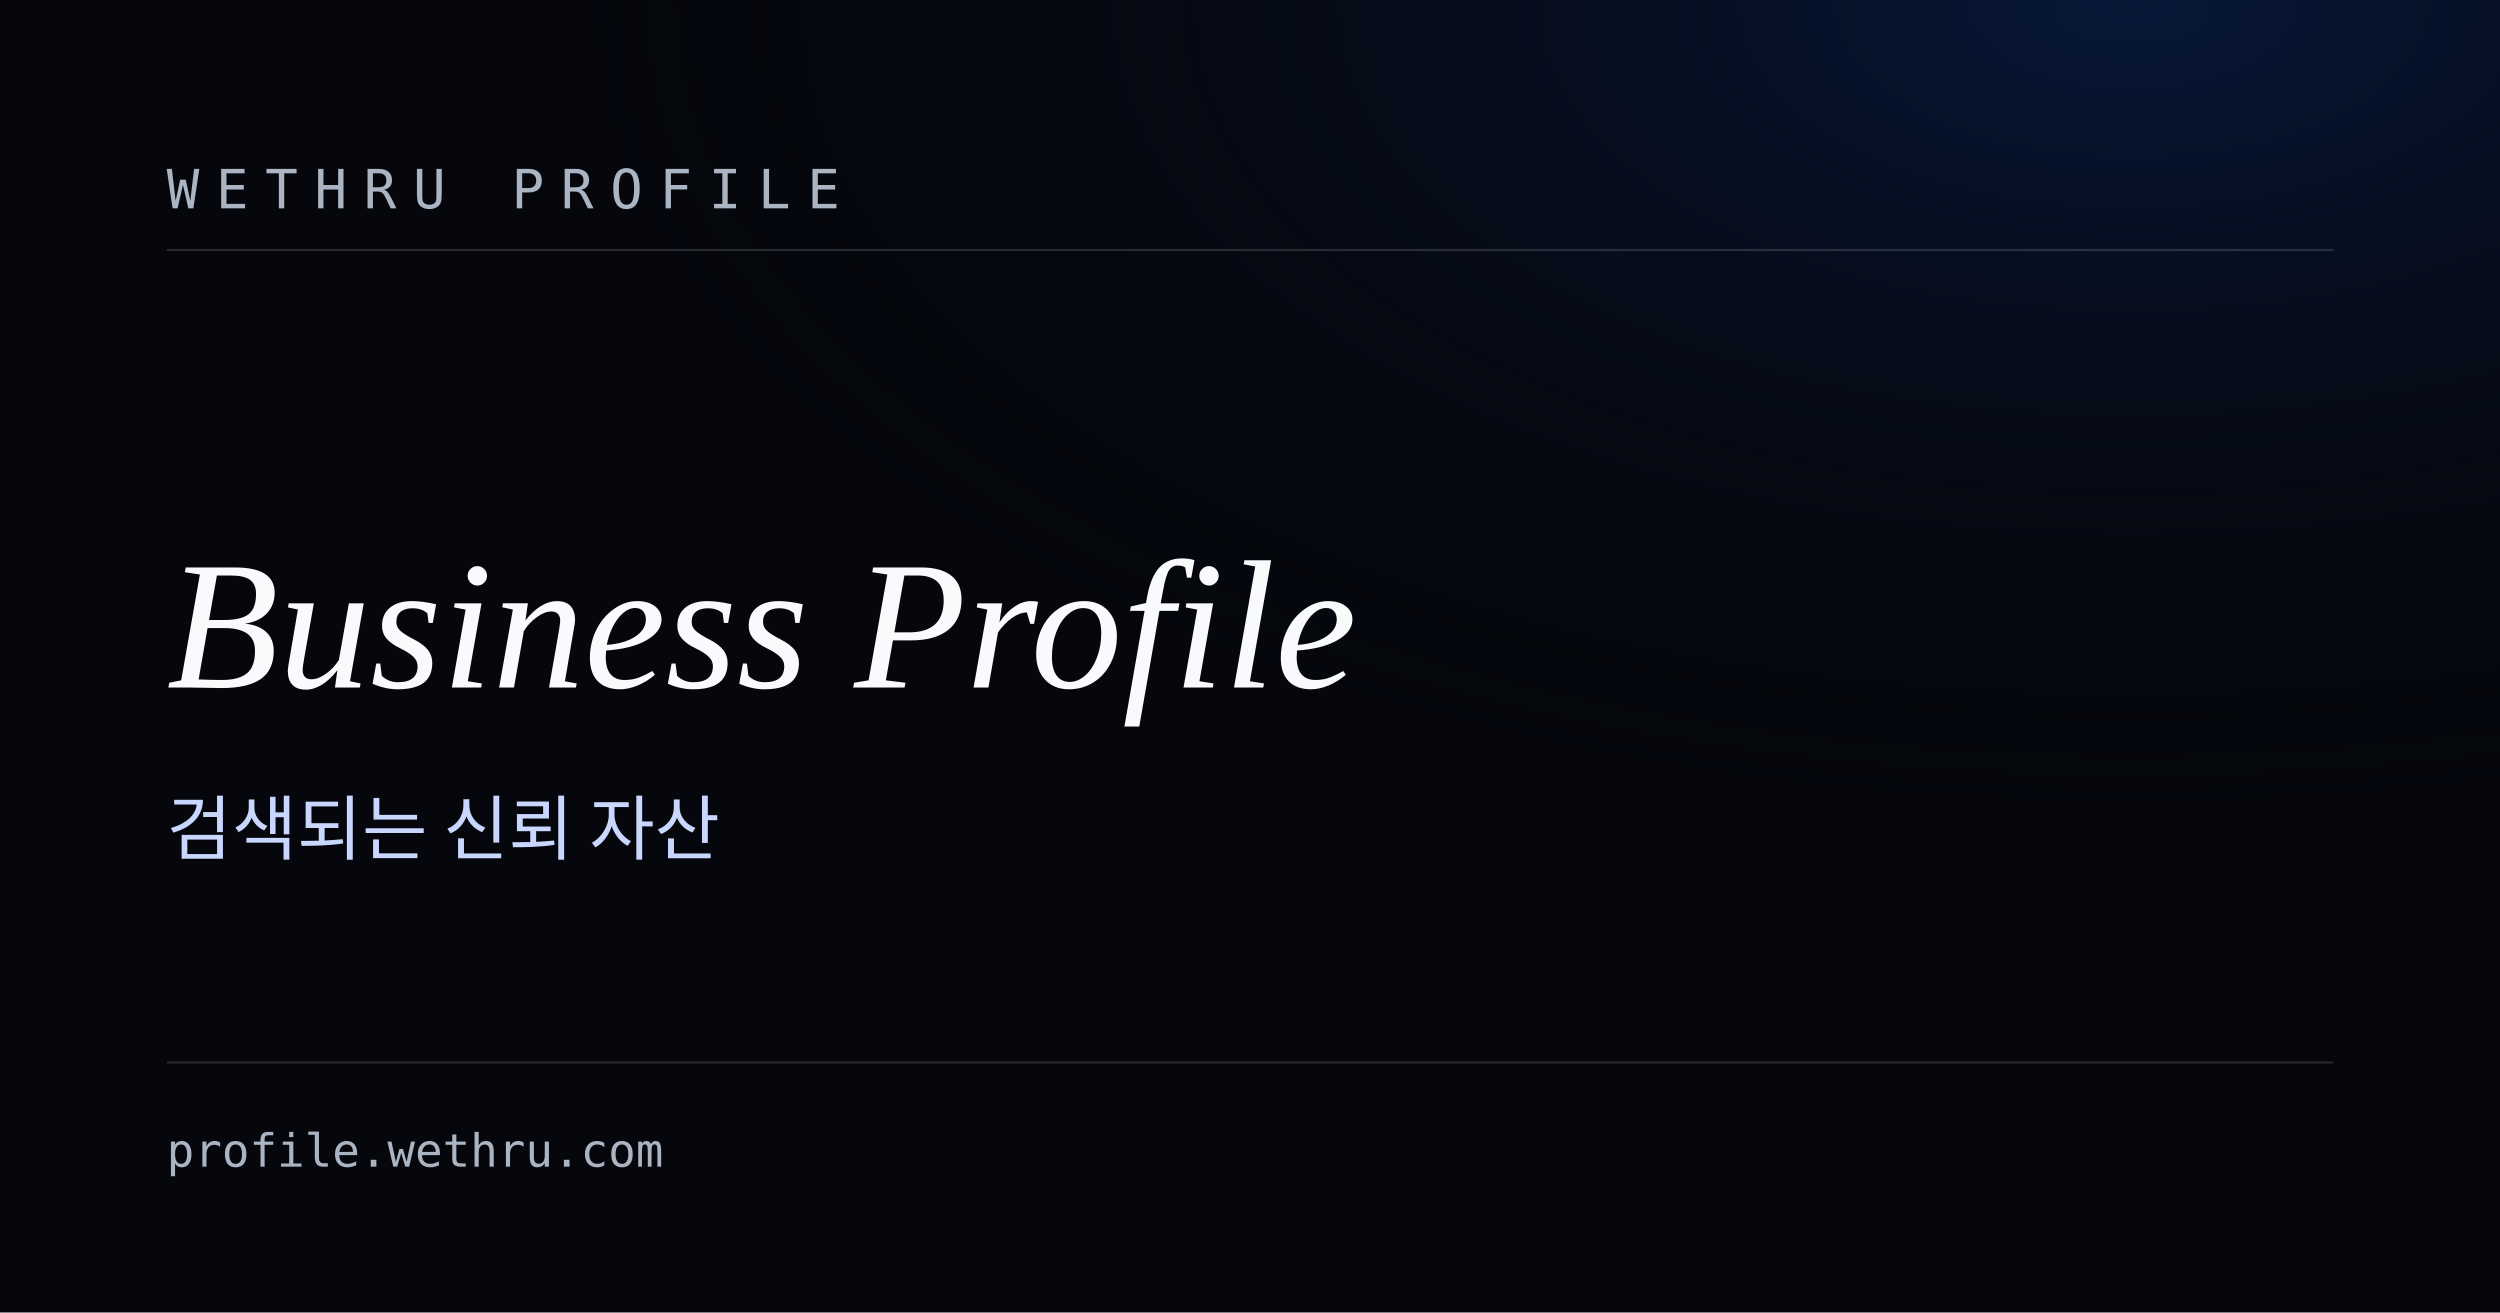
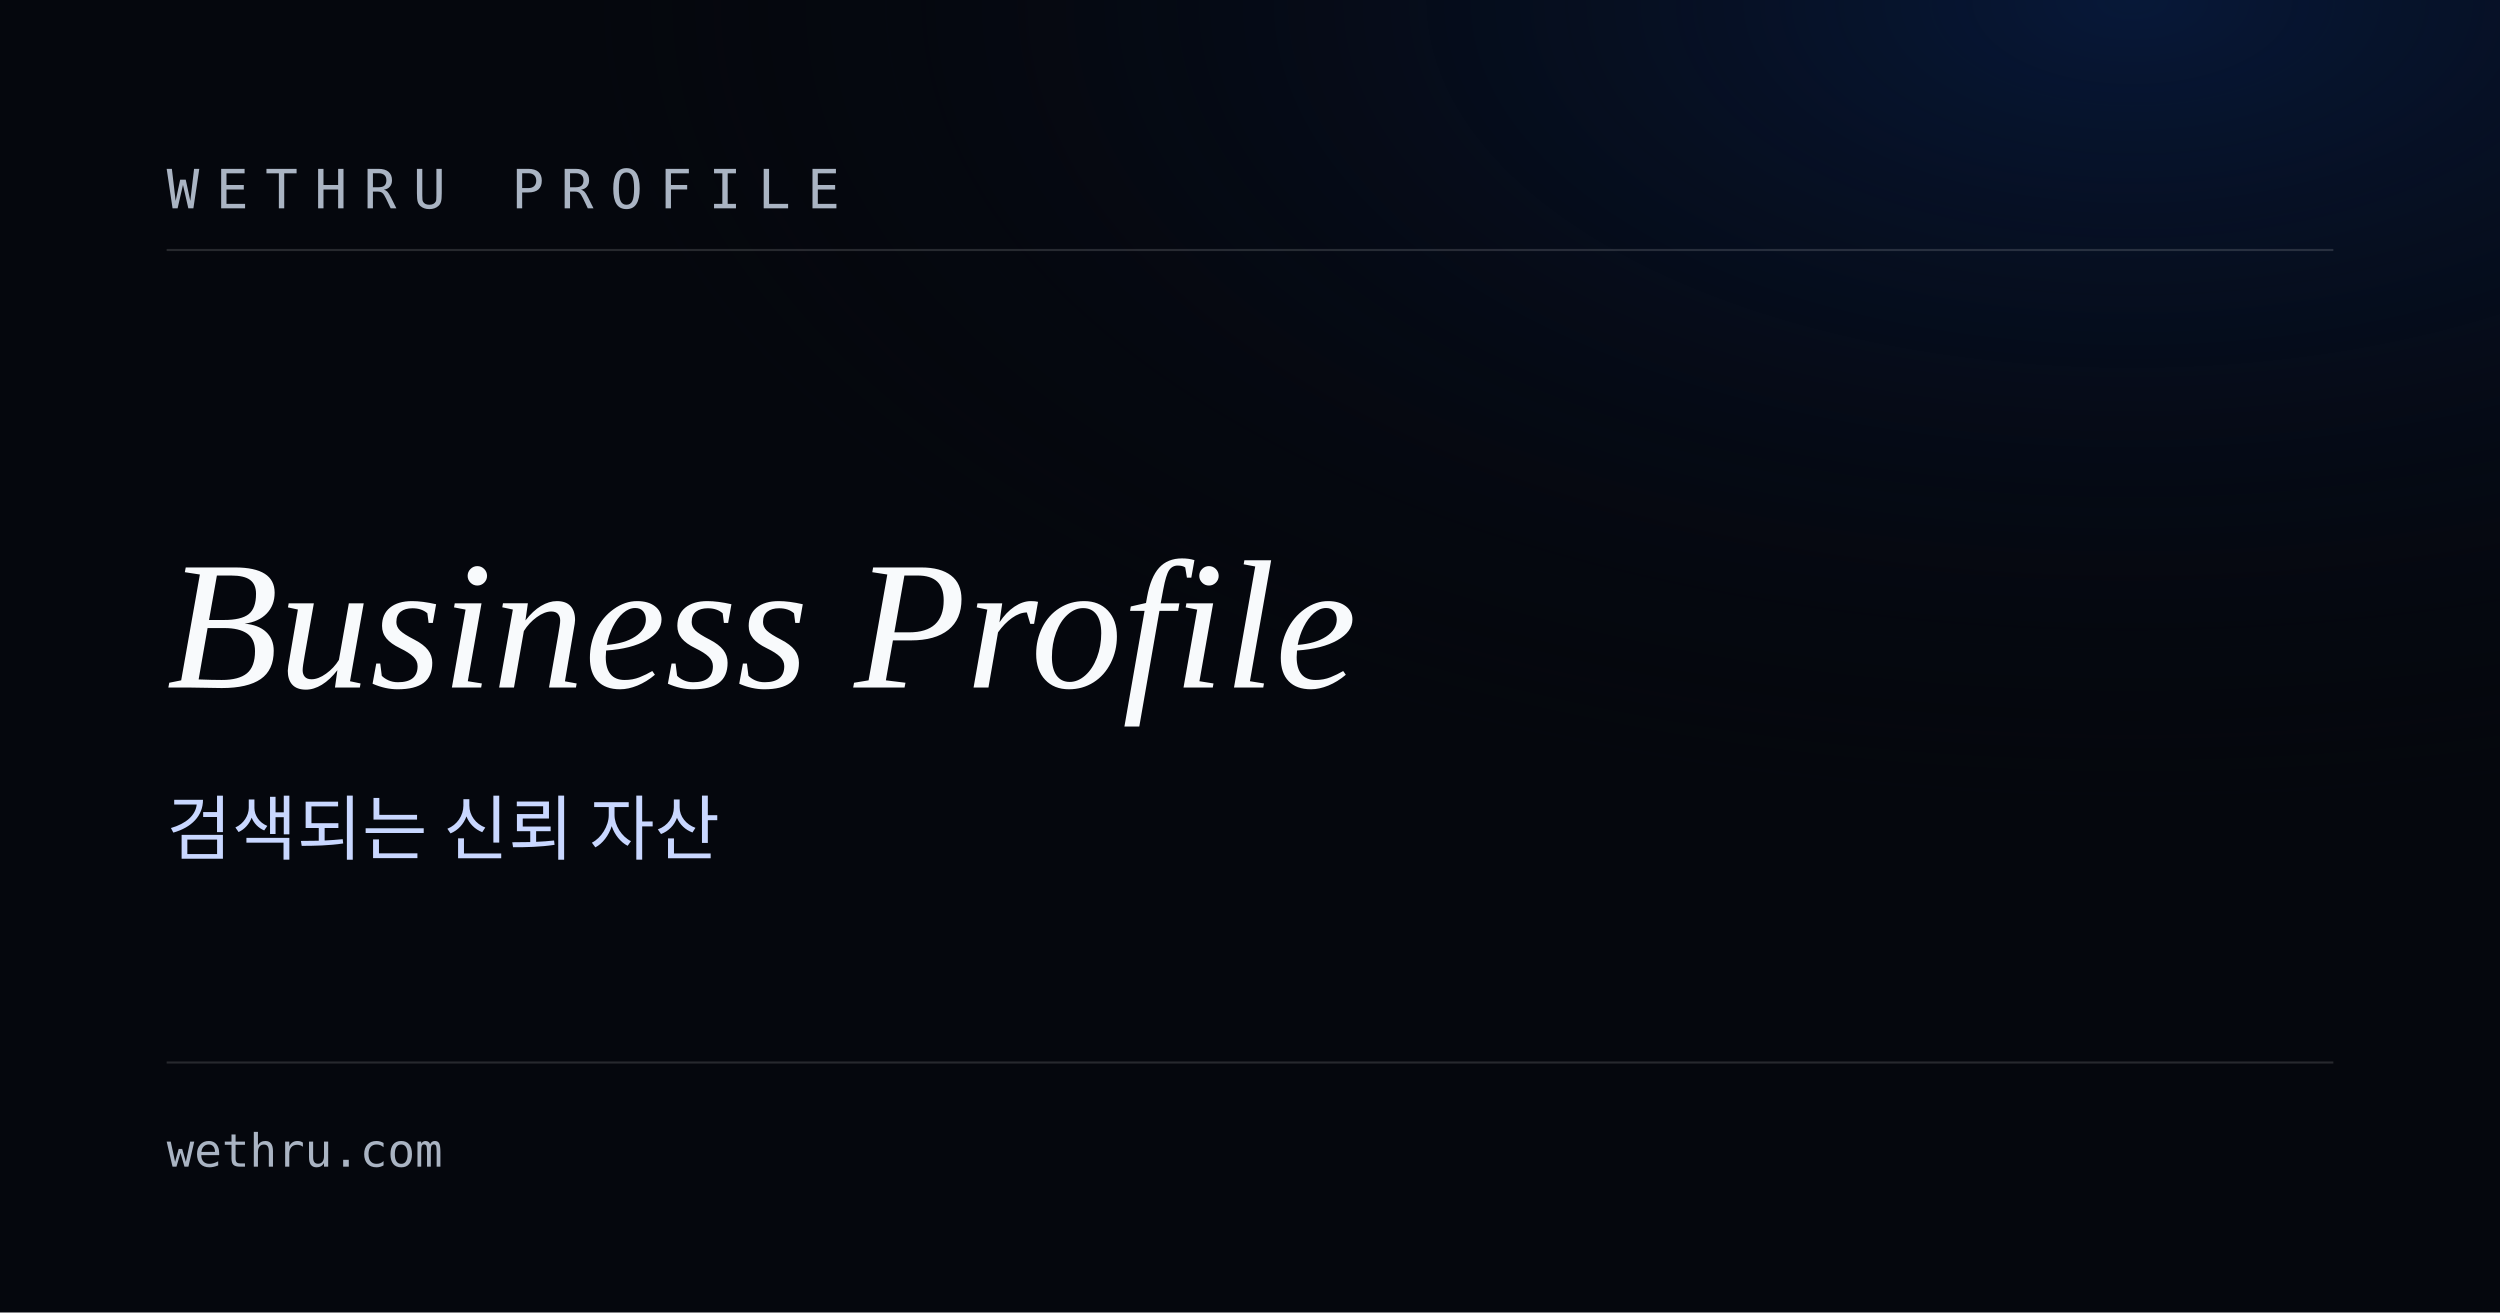
<svg xmlns="http://www.w3.org/2000/svg" viewBox="0 0 1200 630" font-family="Georgia, 'Times New Roman', serif">
  <rect width="1200" height="630" fill="#05070D" />
  <rect x="0" y="0" width="1200" height="630" fill="url(#g)" />
  <defs>
    <radialGradient id="g" cx="85%" cy="0%" r="90%">
      <stop offset="0%" stop-color="#071A3D" stop-opacity="0.9" />
      <stop offset="70%" stop-color="#05070D" stop-opacity="0" />
    </radialGradient>
  </defs>
  <line x1="80" y1="120" x2="1120" y2="120" stroke="rgba(255,255,255,0.14)" stroke-width="1" />
  <line x1="80" y1="510" x2="1120" y2="510" stroke="rgba(255,255,255,0.14)" stroke-width="1" />
  <text x="80" y="100" fill="#AAB4C3" font-size="26" letter-spacing="8" font-family="Menlo, Consolas, monospace">WETHRU PROFILE</text>
  <text x="80" y="330" fill="#F8FAFC" font-size="88" font-style="italic">Business Profile</text>
  <text x="80" y="410" fill="#C9D7FF" font-size="34">검색되는 신뢰 자산</text>
-   <text x="80" y="560" fill="#AAB4C3" font-size="22" font-family="Menlo, Consolas, monospace">profile.wethru.com</text>
+   <text x="80" y="560" fill="#AAB4C3" font-size="22" font-family="Menlo, Consolas, monospace">wethru.com</text>
</svg>
